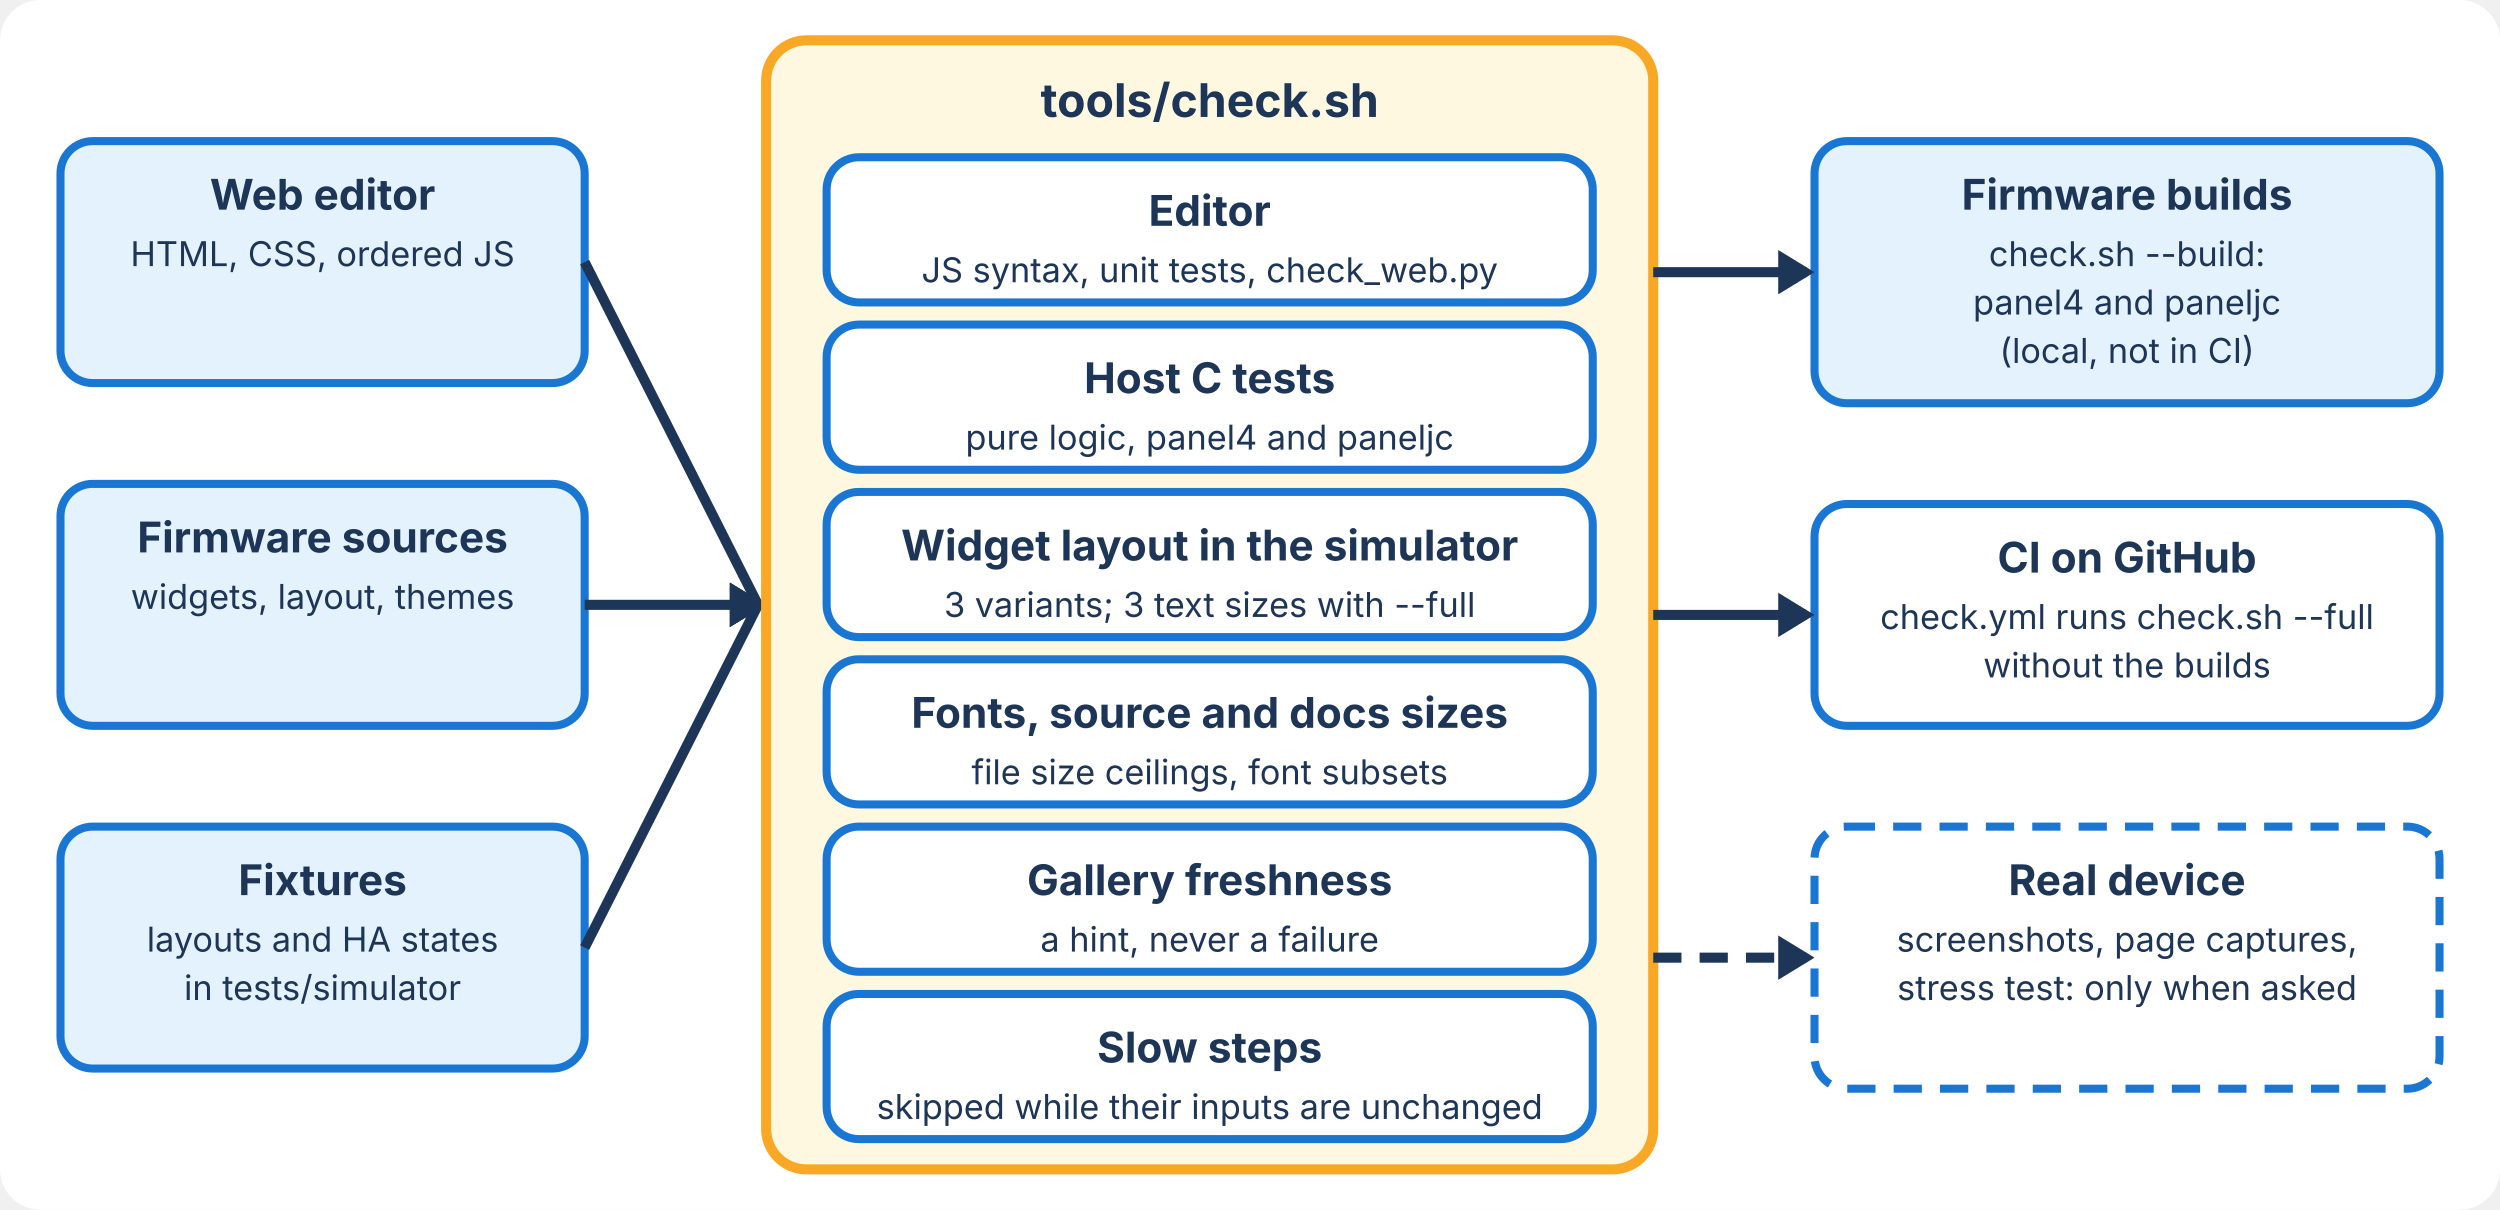
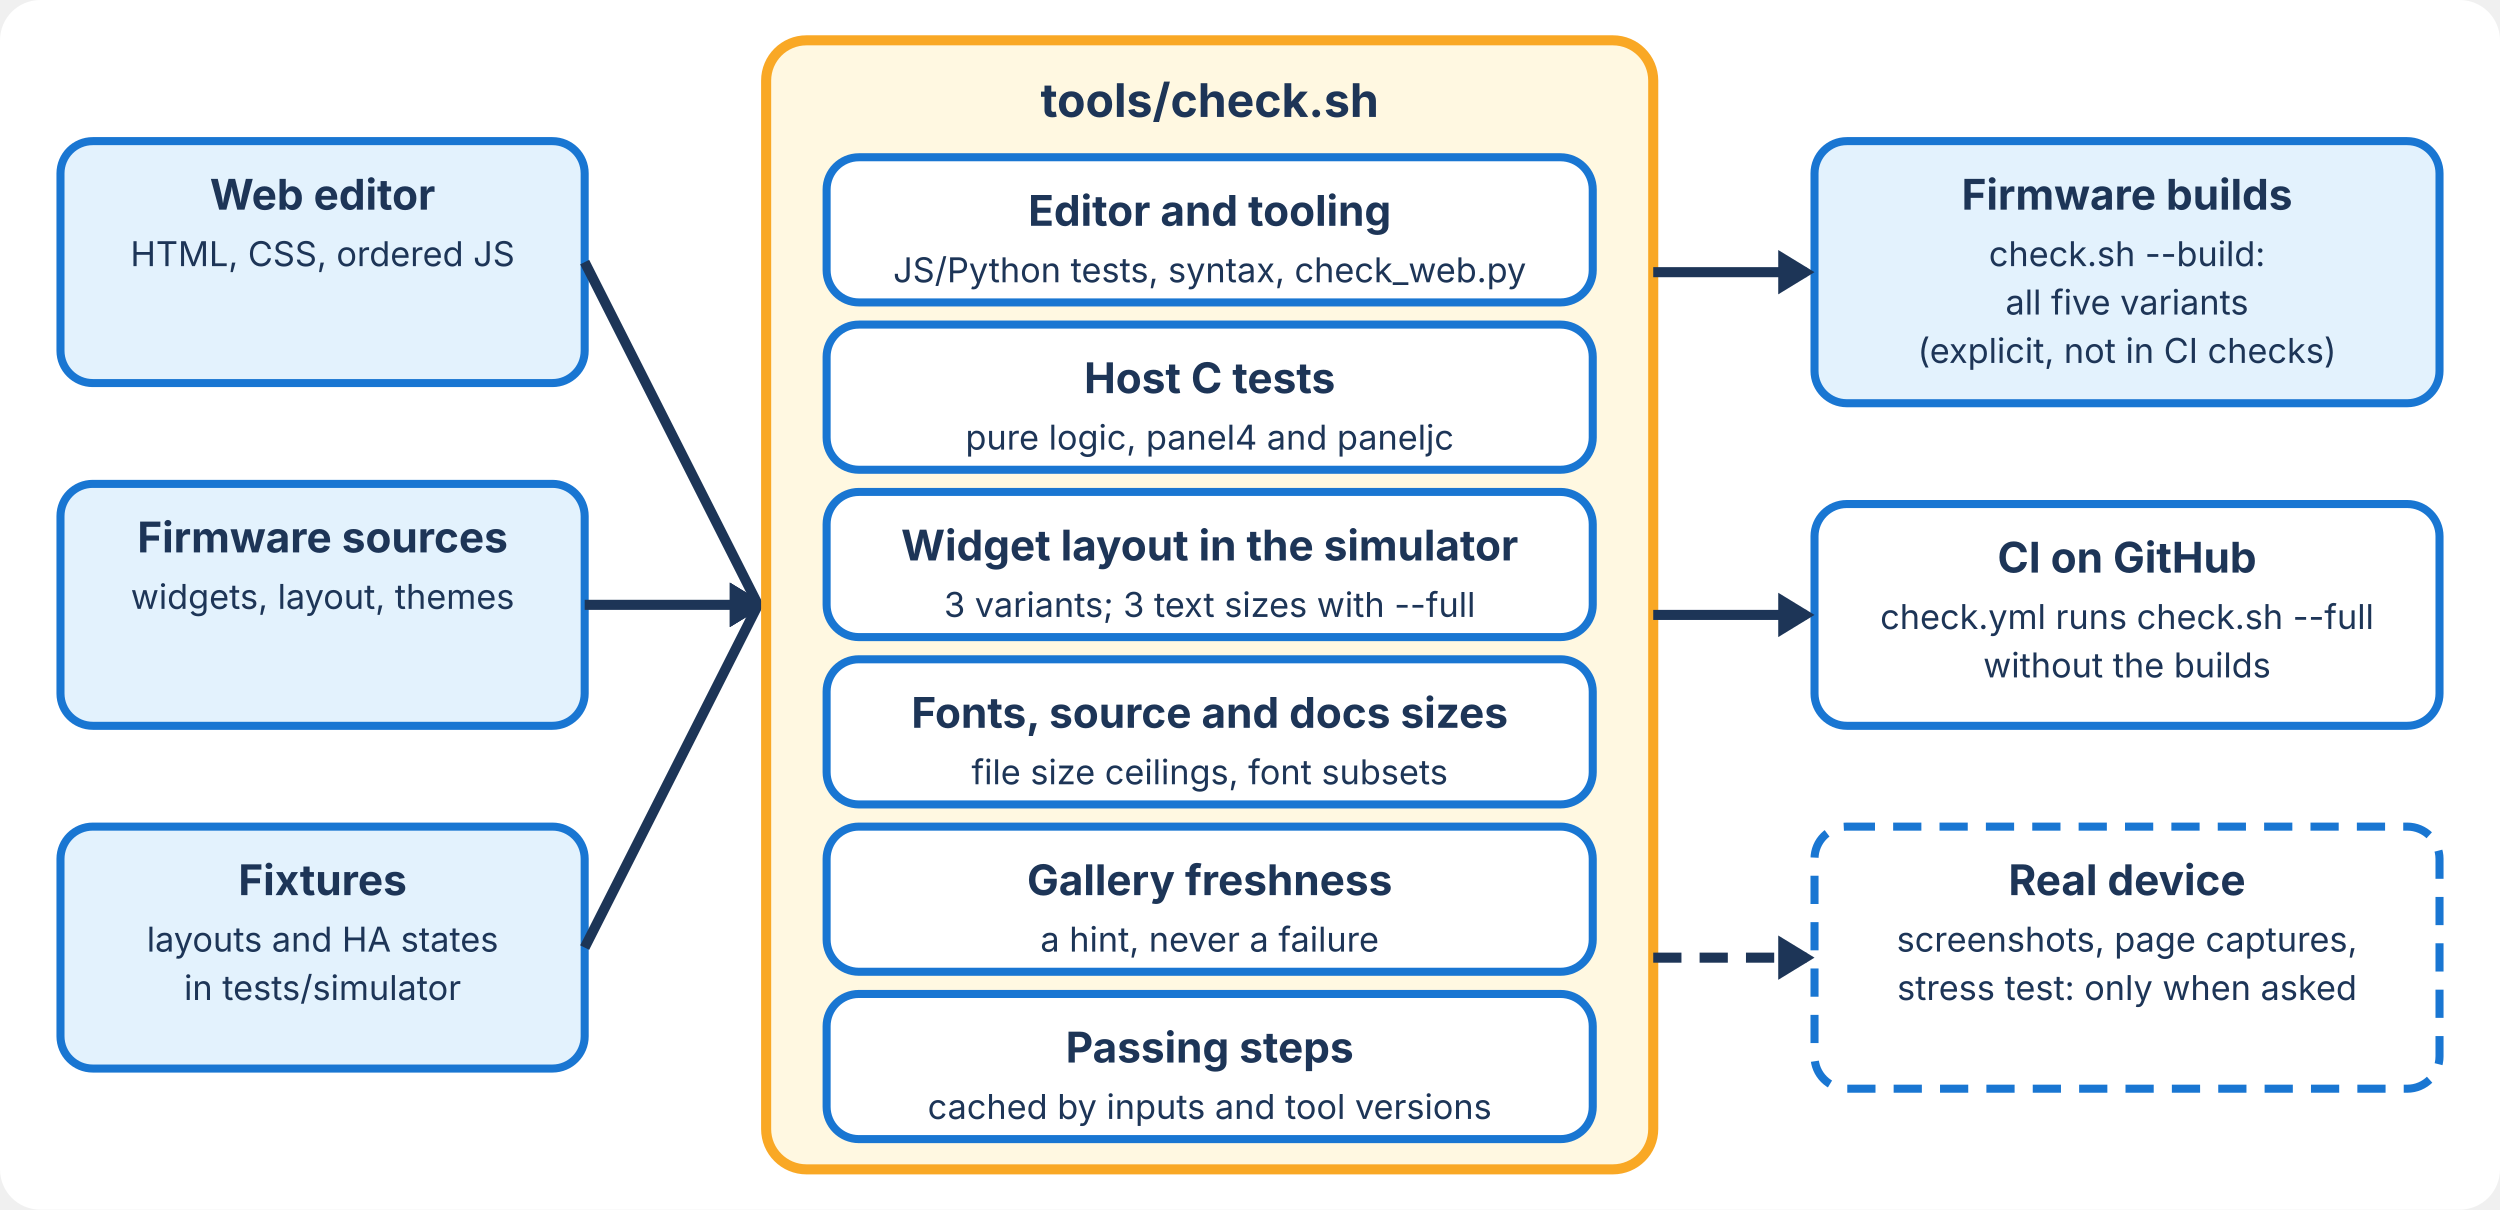
<svg xmlns="http://www.w3.org/2000/svg" viewBox="0 0 1240 600" width="1240" height="600" font-family="Inter, Helvetica, Arial, sans-serif" role="img" aria-label="Checks that run without a device">
  <rect width="1240" height="600" rx="20" fill="#ffffff" />
  <rect x="30" y="70" width="260" height="120" rx="16" fill="#e3f2fd" stroke="#1976d2" stroke-width="4" />
  <text x="160.0" y="104" text-anchor="middle" font-size="21" font-weight="700" fill="#1d3557">Web editor</text>
  <text x="160.0" y="132" text-anchor="middle" font-size="17" fill="#1d3557">HTML, CSS, ordered JS</text>
  <rect x="30" y="240" width="260" height="120" rx="16" fill="#e3f2fd" stroke="#1976d2" stroke-width="4" />
  <text x="160.0" y="274" text-anchor="middle" font-size="21" font-weight="700" fill="#1d3557">Firmware sources</text>
  <text x="160.0" y="302" text-anchor="middle" font-size="17" fill="#1d3557">widgets, layout, themes</text>
  <rect x="30" y="410" width="260" height="120" rx="16" fill="#e3f2fd" stroke="#1976d2" stroke-width="4" />
  <text x="160.0" y="444" text-anchor="middle" font-size="21" font-weight="700" fill="#1d3557">Fixtures</text>
  <text x="160.0" y="472" text-anchor="middle" font-size="17" fill="#1d3557">layouts and HA states</text>
  <text x="160.0" y="496" text-anchor="middle" font-size="17" fill="#1d3557">in tests/simulator</text>
  <line x1="290" y1="130" x2="376" y2="300" stroke="#1d3557" stroke-width="5" />
  <polygon points="380,300 362,289 362,311" fill="#1d3557" />
  <line x1="290" y1="300" x2="376" y2="300" stroke="#1d3557" stroke-width="5" />
  <polygon points="380,300 362,289 362,311" fill="#1d3557" />
  <line x1="290" y1="470" x2="376" y2="300" stroke="#1d3557" stroke-width="5" />
  <polygon points="380,300 362,289 362,311" fill="#1d3557" />
  <rect x="380" y="20" width="440" height="560" rx="20" fill="#fff8e1" stroke="#f9a825" stroke-width="5" />
  <text x="600" y="58" text-anchor="middle" font-size="23" font-weight="700" fill="#1d3557">tools/check.sh</text>
  <rect x="410" y="78" width="380" height="72" rx="16" fill="#ffffff" stroke="#1976d2" stroke-width="4" />
-   <text x="600.0" y="112" text-anchor="middle" font-size="21" font-weight="700" fill="#1d3557">Editor</text>
-   <text x="600.0" y="140" text-anchor="middle" font-size="17" fill="#1d3557">JS syntax, unit tests, check_web.py</text>
+   <text x="600.0" y="112" text-anchor="middle" font-size="21" font-weight="700" fill="#1d3557">Editor and tooling</text>
+   <text x="600.0" y="140" text-anchor="middle" font-size="17" fill="#1d3557">JS/Python tests, syntax, check_web.py</text>
  <rect x="410" y="161" width="380" height="72" rx="16" fill="#ffffff" stroke="#1976d2" stroke-width="4" />
  <text x="600.0" y="195" text-anchor="middle" font-size="21" font-weight="700" fill="#1d3557">Host C tests</text>
  <text x="600.0" y="223" text-anchor="middle" font-size="17" fill="#1d3557">pure logic, panel4 and paneljc</text>
  <rect x="410" y="244" width="380" height="72" rx="16" fill="#ffffff" stroke="#1976d2" stroke-width="4" />
  <text x="600.0" y="278" text-anchor="middle" font-size="21" font-weight="700" fill="#1d3557">Widget layout in the simulator</text>
  <text x="600.0" y="306" text-anchor="middle" font-size="17" fill="#1d3557">3 variants; 3 text sizes with --full</text>
  <rect x="410" y="327" width="380" height="72" rx="16" fill="#ffffff" stroke="#1976d2" stroke-width="4" />
  <text x="600.0" y="361" text-anchor="middle" font-size="21" font-weight="700" fill="#1d3557">Fonts, source and docs sizes</text>
  <text x="600.0" y="389" text-anchor="middle" font-size="17" fill="#1d3557">file size ceilings, font subsets</text>
  <rect x="410" y="410" width="380" height="72" rx="16" fill="#ffffff" stroke="#1976d2" stroke-width="4" />
  <text x="600.0" y="444" text-anchor="middle" font-size="21" font-weight="700" fill="#1d3557">Gallery freshness</text>
  <text x="600.0" y="472" text-anchor="middle" font-size="17" fill="#1d3557">a hint, never a failure</text>
  <rect x="410" y="493" width="380" height="72" rx="16" fill="#ffffff" stroke="#1976d2" stroke-width="4" />
-   <text x="600.0" y="527" text-anchor="middle" font-size="21" font-weight="700" fill="#1d3557">Slow steps</text>
-   <text x="600.0" y="555" text-anchor="middle" font-size="17" fill="#1d3557">skipped while their inputs are unchanged</text>
+   <text x="600.0" y="527" text-anchor="middle" font-size="21" font-weight="700" fill="#1d3557">Passing steps</text>
+   <text x="600.0" y="555" text-anchor="middle" font-size="17" fill="#1d3557">cached by inputs and tool versions</text>
  <rect x="900" y="70" width="310" height="130" rx="16" fill="#e3f2fd" stroke="#1976d2" stroke-width="4" />
  <text x="1055.0" y="104" text-anchor="middle" font-size="21" font-weight="700" fill="#1d3557">Firmware builds</text>
  <text x="1055.0" y="132" text-anchor="middle" font-size="17" fill="#1d3557">check.sh --build:</text>
-   <text x="1055.0" y="156" text-anchor="middle" font-size="17" fill="#1d3557">panel4 and paneljc</text>
-   <text x="1055.0" y="180" text-anchor="middle" font-size="17" fill="#1d3557">(local, not in CI)</text>
+   <text x="1055.0" y="156" text-anchor="middle" font-size="17" fill="#1d3557">all five variants</text>
+   <text x="1055.0" y="180" text-anchor="middle" font-size="17" fill="#1d3557">(explicit, not in CI checks)</text>
  <rect x="900" y="250" width="310" height="110" rx="16" fill="#ffffff" stroke="#1976d2" stroke-width="4" />
  <text x="1055.0" y="284" text-anchor="middle" font-size="21" font-weight="700" fill="#1d3557">CI on GitHub</text>
  <text x="1055.0" y="312" text-anchor="middle" font-size="17" fill="#1d3557">check.yml runs check.sh --full</text>
  <text x="1055.0" y="336" text-anchor="middle" font-size="17" fill="#1d3557">without the builds</text>
  <rect x="900" y="410" width="310" height="130" rx="16" fill="#ffffff" stroke="#1976d2" stroke-width="4" stroke-dasharray="14 9" />
  <text x="1055.0" y="444" text-anchor="middle" font-size="21" font-weight="700" fill="#1d3557">Real device</text>
  <text x="1055.0" y="472" text-anchor="middle" font-size="17" fill="#1d3557">screenshots, page captures,</text>
  <text x="1055.0" y="496" text-anchor="middle" font-size="17" fill="#1d3557">stress test: only when asked</text>
  <line x1="820" y1="135" x2="896" y2="135" stroke="#1d3557" stroke-width="5" />
  <polygon points="900,135 882,124 882,146" fill="#1d3557" />
  <line x1="820" y1="305" x2="896" y2="305" stroke="#1d3557" stroke-width="5" />
  <polygon points="900,305 882,294 882,316" fill="#1d3557" />
  <line x1="820" y1="475" x2="896" y2="475" stroke="#1d3557" stroke-width="5" stroke-dasharray="14 9" />
  <polygon points="900,475 882,464 882,486" fill="#1d3557" />
</svg>
